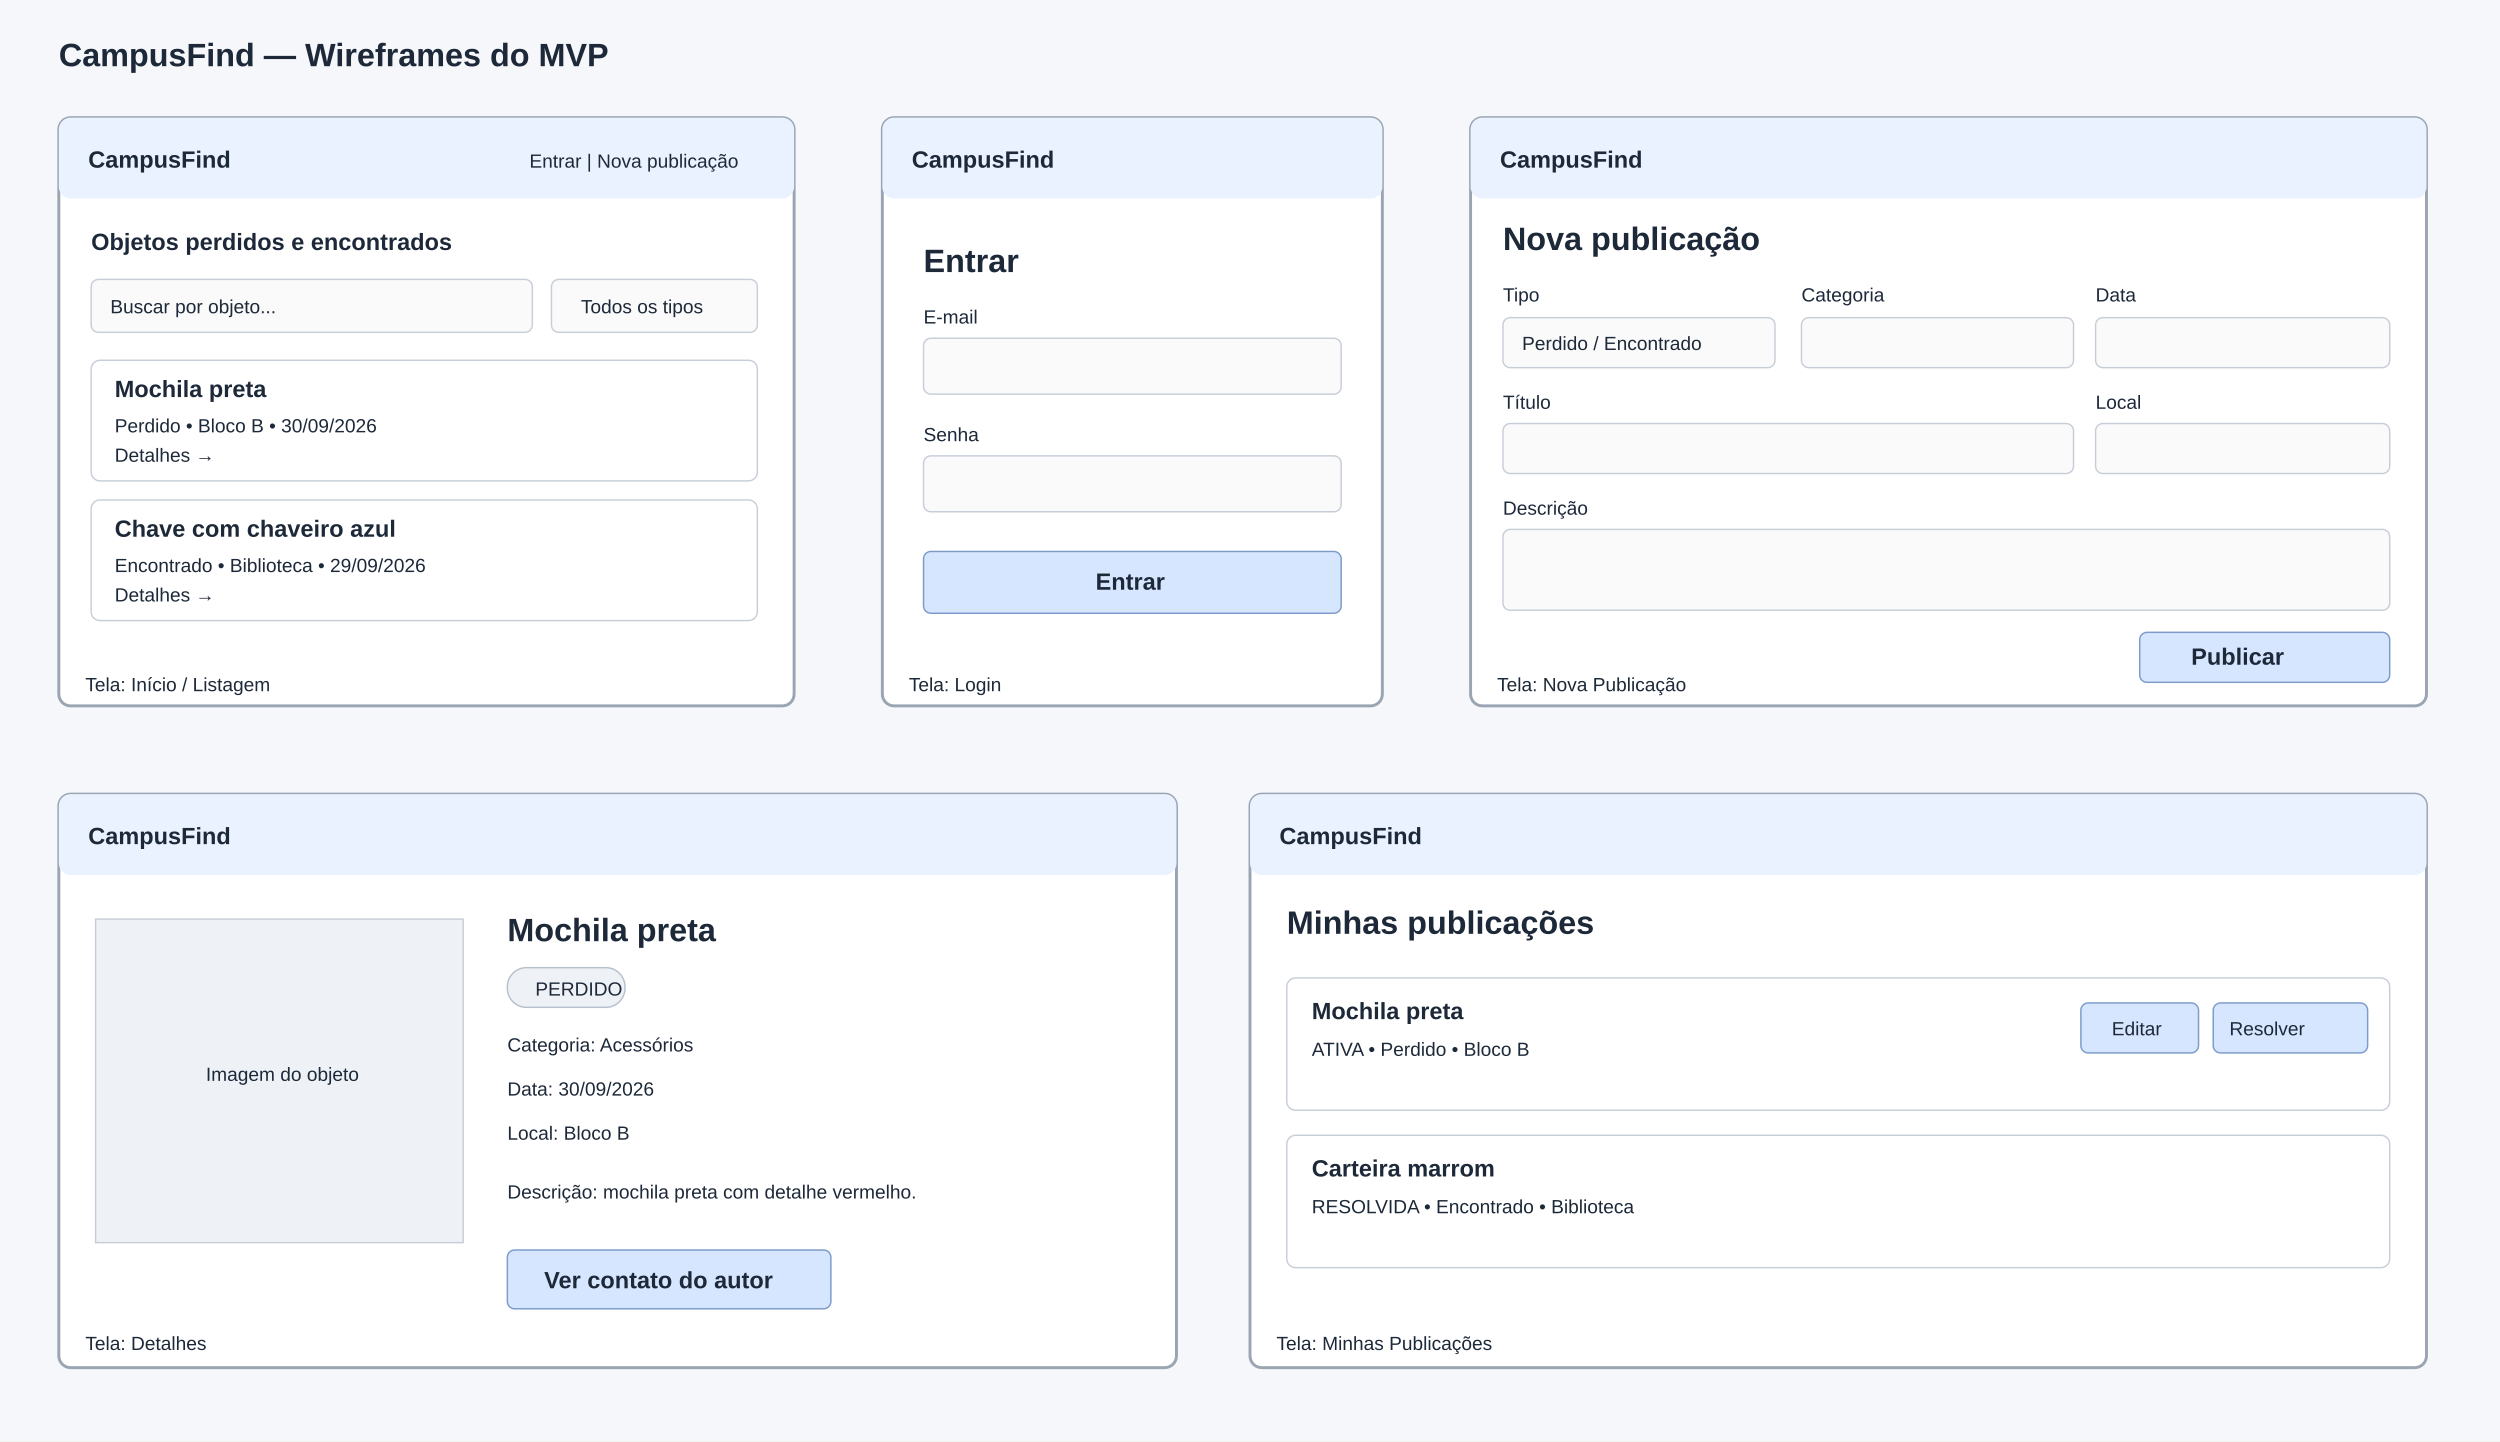
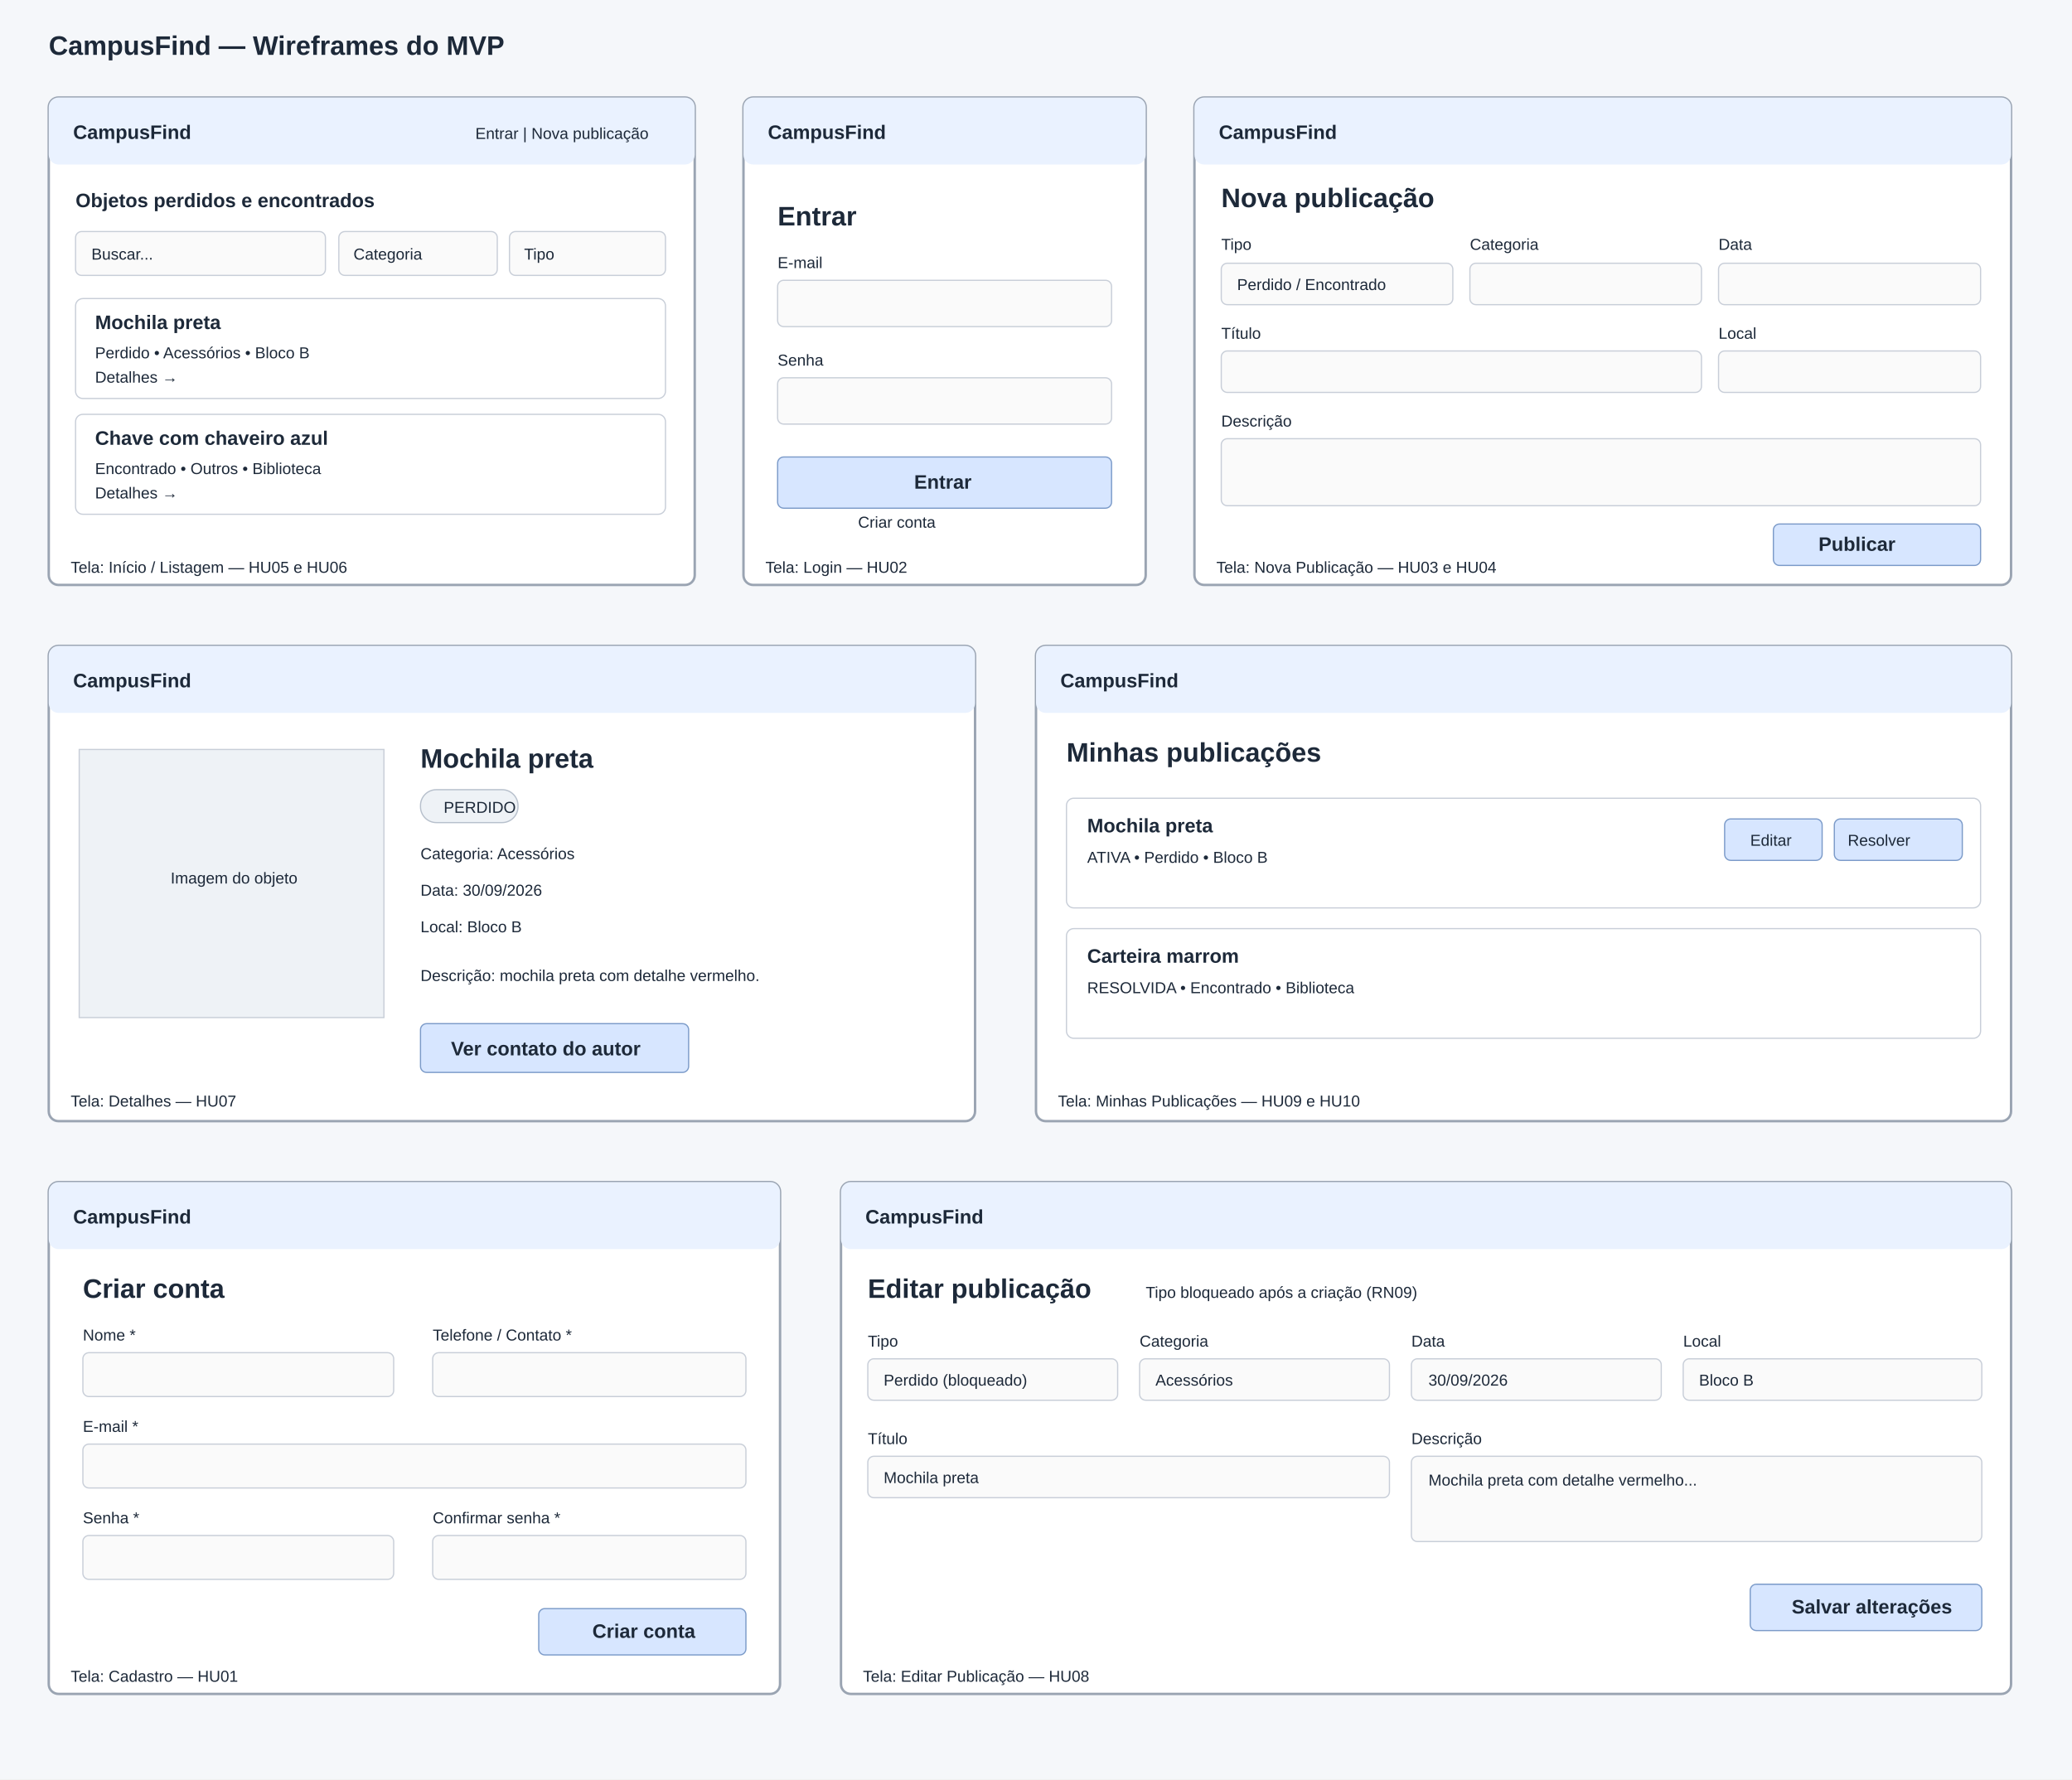
- <svg xmlns="http://www.w3.org/2000/svg" width="1700" height="980" viewBox="0 0 1700 980">
-   <style>text{font-family:Arial,sans-serif;fill:#1d2939}.title{font-size:22px;font-weight:bold}.h{font-size:16px;font-weight:bold}.p{font-size:13px}.screen{fill:#fff;stroke:#9aa4b2;stroke-width:2}.bar{fill:#eaf2ff}.btn{fill:#d7e6ff;stroke:#7c9bc9}.field{fill:#fafafa;stroke:#c8ced8}.card{fill:#fff;stroke:#c8ced8}.tag{fill:#eef2f6;stroke:#b7c0cc}</style>
-   <rect width="1700" height="980" fill="#f5f7fa" />
+ <svg xmlns="http://www.w3.org/2000/svg" width="1700" height="1460" viewBox="0 0 1700 1460">
+   <style>
+ text{font-family:Arial,sans-serif;fill:#1d2939}.title{font-size:22px;font-weight:bold}.h{font-size:16px;font-weight:bold}.p{font-size:13px}
+ .screen{fill:#fff;stroke:#9aa4b2;stroke-width:2}.bar{fill:#eaf2ff}.btn{fill:#d7e6ff;stroke:#7c9bc9}.field{fill:#fafafa;stroke:#c8ced8}.card{fill:#fff;stroke:#c8ced8}.tag{fill:#eef2f6;stroke:#b7c0cc}
+ </style>
+   <rect width="1700" height="1460" fill="#f5f7fa" />
  <text x="40" y="45" class="title">CampusFind — Wireframes do MVP</text>
  <g transform="translate(40 80)">
-     <rect class="screen" width="500" height="400" rx="8" />
-     <rect class="bar" width="500" height="55" rx="8" />
+     <rect class="screen" width="530" height="400" rx="8" />
+     <rect class="bar" width="530" height="55" rx="8" />
    <text x="20" y="34" class="h">CampusFind</text>
-     <text x="320" y="34" class="p">Entrar | Nova publicação</text>
+     <text x="350" y="34" class="p">Entrar | Nova publicação</text>
    <text x="22" y="90" class="h">Objetos perdidos e encontrados</text>
-     <rect class="field" x="22" y="110" width="300" height="36" rx="5" />
-     <text x="35" y="133" class="p">Buscar por objeto...</text>
-     <rect class="field" x="335" y="110" width="140" height="36" rx="5" />
-     <text x="355" y="133" class="p">Todos os tipos</text>
-     <rect class="card" x="22" y="165" width="453" height="82" rx="6" />
+     <rect class="field" x="22" y="110" width="205" height="36" rx="5" />
+     <text x="35" y="133" class="p">Buscar...</text>
+     <rect class="field" x="238" y="110" width="130" height="36" rx="5" />
+     <text x="250" y="133" class="p">Categoria</text>
+     <rect class="field" x="378" y="110" width="128" height="36" rx="5" />
+     <text x="390" y="133" class="p">Tipo</text>
+     <rect class="card" x="22" y="165" width="484" height="82" rx="6" />
    <text x="38" y="190" class="h">Mochila preta</text>
-     <text x="38" y="214" class="p">Perdido • Bloco B • 30/09/2026</text>
+     <text x="38" y="214" class="p">Perdido • Acessórios • Bloco B</text>
    <text x="38" y="234" class="p">Detalhes →</text>
-     <rect class="card" x="22" y="260" width="453" height="82" rx="6" />
+     <rect class="card" x="22" y="260" width="484" height="82" rx="6" />
    <text x="38" y="285" class="h">Chave com chaveiro azul</text>
-     <text x="38" y="309" class="p">Encontrado • Biblioteca • 29/09/2026</text>
+     <text x="38" y="309" class="p">Encontrado • Outros • Biblioteca</text>
    <text x="38" y="329" class="p">Detalhes →</text>
-     <text x="18" y="390" class="p">Tela: Início / Listagem</text>
+     <text x="18" y="390" class="p">Tela: Início / Listagem — HU05 e HU06</text>
  </g>
-   <g transform="translate(600 80)">
-     <rect class="screen" width="340" height="400" rx="8" />
-     <rect class="bar" width="340" height="55" rx="8" />
+   <g transform="translate(610 80)">
+     <rect class="screen" width="330" height="400" rx="8" />
+     <rect class="bar" width="330" height="55" rx="8" />
    <text x="20" y="34" class="h">CampusFind</text>
    <text x="28" y="105" class="title">Entrar</text>
    <text x="28" y="140" class="p">E-mail</text>
-     <rect class="field" x="28" y="150" width="284" height="38" rx="5" />
+     <rect class="field" x="28" y="150" width="274" height="38" rx="5" />
    <text x="28" y="220" class="p">Senha</text>
-     <rect class="field" x="28" y="230" width="284" height="38" rx="5" />
-     <rect class="btn" x="28" y="295" width="284" height="42" rx="5" />
-     <text x="145" y="321" class="h">Entrar</text>
-     <text x="18" y="390" class="p">Tela: Login</text>
+     <rect class="field" x="28" y="230" width="274" height="38" rx="5" />
+     <rect class="btn" x="28" y="295" width="274" height="42" rx="5" />
+     <text x="140" y="321" class="h">Entrar</text>
+     <text x="94" y="353" class="p">Criar conta</text>
+     <text x="18" y="390" class="p">Tela: Login — HU02</text>
  </g>
-   <g transform="translate(1000 80)">
-     <rect class="screen" width="650" height="400" rx="8" />
-     <rect class="bar" width="650" height="55" rx="8" />
+   <g transform="translate(980 80)">
+     <rect class="screen" width="670" height="400" rx="8" />
+     <rect class="bar" width="670" height="55" rx="8" />
    <text x="20" y="34" class="h">CampusFind</text>
    <text x="22" y="90" class="title">Nova publicação</text>
    <text x="22" y="125" class="p">Tipo</text>
-     <rect class="field" x="22" y="136" width="185" height="34" rx="5" />
+     <rect class="field" x="22" y="136" width="190" height="34" rx="5" />
    <text x="35" y="158" class="p">Perdido / Encontrado</text>
-     <text x="225" y="125" class="p">Categoria</text>
-     <rect class="field" x="225" y="136" width="185" height="34" rx="5" />
-     <text x="425" y="125" class="p">Data</text>
-     <rect class="field" x="425" y="136" width="200" height="34" rx="5" />
+     <text x="226" y="125" class="p">Categoria</text>
+     <rect class="field" x="226" y="136" width="190" height="34" rx="5" />
+     <text x="430" y="125" class="p">Data</text>
+     <rect class="field" x="430" y="136" width="215" height="34" rx="5" />
    <text x="22" y="198" class="p">Título</text>
-     <rect class="field" x="22" y="208" width="388" height="34" rx="5" />
-     <text x="425" y="198" class="p">Local</text>
-     <rect class="field" x="425" y="208" width="200" height="34" rx="5" />
+     <rect class="field" x="22" y="208" width="394" height="34" rx="5" />
+     <text x="430" y="198" class="p">Local</text>
+     <rect class="field" x="430" y="208" width="215" height="34" rx="5" />
    <text x="22" y="270" class="p">Descrição</text>
-     <rect class="field" x="22" y="280" width="603" height="55" rx="5" />
-     <rect class="btn" x="455" y="350" width="170" height="34" rx="5" />
-     <text x="490" y="372" class="h">Publicar</text>
-     <text x="18" y="390" class="p">Tela: Nova Publicação</text>
+     <rect class="field" x="22" y="280" width="623" height="55" rx="5" />
+     <rect class="btn" x="475" y="350" width="170" height="34" rx="5" />
+     <text x="512" y="372" class="h">Publicar</text>
+     <text x="18" y="390" class="p">Tela: Nova Publicação — HU03 e HU04</text>
  </g>
-   <g transform="translate(40 540)">
+   <g transform="translate(40 530)">
    <rect class="screen" width="760" height="390" rx="8" />
    <rect class="bar" width="760" height="55" rx="8" />
    <text x="20" y="34" class="h">CampusFind</text>
    <rect x="25" y="85" width="250" height="220" fill="#eef2f6" stroke="#c8ced8" />
    <text x="100" y="195" class="p">Imagem do objeto</text>
    <text x="305" y="100" class="title">Mochila preta</text>
    <rect class="tag" x="305" y="118" width="80" height="27" rx="13" />
    <text x="324" y="137" class="p">PERDIDO</text>
    <text x="305" y="175" class="p">Categoria: Acessórios</text>
    <text x="305" y="205" class="p">Data: 30/09/2026</text>
    <text x="305" y="235" class="p">Local: Bloco B</text>
    <text x="305" y="275" class="p">Descrição: mochila preta com detalhe vermelho.</text>
    <rect class="btn" x="305" y="310" width="220" height="40" rx="5" />
    <text x="330" y="336" class="h">Ver contato do autor</text>
-     <text x="18" y="378" class="p">Tela: Detalhes</text>
+     <text x="18" y="378" class="p">Tela: Detalhes — HU07</text>
  </g>
-   <g transform="translate(850 540)">
+   <g transform="translate(850 530)">
    <rect class="screen" width="800" height="390" rx="8" />
    <rect class="bar" width="800" height="55" rx="8" />
    <text x="20" y="34" class="h">CampusFind</text>
    <text x="25" y="95" class="title">Minhas publicações</text>
    <rect class="card" x="25" y="125" width="750" height="90" rx="6" />
    <text x="42" y="153" class="h">Mochila preta</text>
    <text x="42" y="178" class="p">ATIVA • Perdido • Bloco B</text>
    <rect class="btn" x="565" y="142" width="80" height="34" rx="5" />
    <text x="586" y="164" class="p">Editar</text>
    <rect class="btn" x="655" y="142" width="105" height="34" rx="5" />
    <text x="666" y="164" class="p">Resolver</text>
    <rect class="card" x="25" y="232" width="750" height="90" rx="6" />
    <text x="42" y="260" class="h">Carteira marrom</text>
    <text x="42" y="285" class="p">RESOLVIDA • Encontrado • Biblioteca</text>
-     <text x="18" y="378" class="p">Tela: Minhas Publicações</text>
+     <text x="18" y="378" class="p">Tela: Minhas Publicações — HU09 e HU10</text>
+   </g>
+   <g transform="translate(40 970)">
+     <rect class="screen" width="600" height="420" rx="8" />
+     <rect class="bar" width="600" height="55" rx="8" />
+     <text x="20" y="34" class="h">CampusFind</text>
+     <text x="28" y="95" class="title">Criar conta</text>
+     <text x="28" y="130" class="p">Nome *</text>
+     <rect class="field" x="28" y="140" width="255" height="36" rx="5" />
+     <text x="315" y="130" class="p">Telefone / Contato *</text>
+     <rect class="field" x="315" y="140" width="257" height="36" rx="5" />
+     <text x="28" y="205" class="p">E-mail *</text>
+     <rect class="field" x="28" y="215" width="544" height="36" rx="5" />
+     <text x="28" y="280" class="p">Senha *</text>
+     <rect class="field" x="28" y="290" width="255" height="36" rx="5" />
+     <text x="315" y="280" class="p">Confirmar senha *</text>
+     <rect class="field" x="315" y="290" width="257" height="36" rx="5" />
+     <rect class="btn" x="402" y="350" width="170" height="38" rx="5" />
+     <text x="446" y="374" class="h">Criar conta</text>
+     <text x="18" y="410" class="p">Tela: Cadastro — HU01</text>
+   </g>
+   <g transform="translate(690 970)">
+     <rect class="screen" width="960" height="420" rx="8" />
+     <rect class="bar" width="960" height="55" rx="8" />
+     <text x="20" y="34" class="h">CampusFind</text>
+     <text x="22" y="95" class="title">Editar publicação</text>
+     <text x="250" y="95" class="p">Tipo bloqueado após a criação (RN09)</text>
+     <text x="22" y="135" class="p">Tipo</text>
+     <rect class="field" x="22" y="145" width="205" height="34" rx="5" />
+     <text x="35" y="167" class="p">Perdido (bloqueado)</text>
+     <text x="245" y="135" class="p">Categoria</text>
+     <rect class="field" x="245" y="145" width="205" height="34" rx="5" />
+     <text x="258" y="167" class="p">Acessórios</text>
+     <text x="468" y="135" class="p">Data</text>
+     <rect class="field" x="468" y="145" width="205" height="34" rx="5" />
+     <text x="482" y="167" class="p">30/09/2026</text>
+     <text x="691" y="135" class="p">Local</text>
+     <rect class="field" x="691" y="145" width="245" height="34" rx="5" />
+     <text x="704" y="167" class="p">Bloco B</text>
+     <text x="22" y="215" class="p">Título</text>
+     <rect class="field" x="22" y="225" width="428" height="34" rx="5" />
+     <text x="35" y="247" class="p">Mochila preta</text>
+     <text x="468" y="215" class="p">Descrição</text>
+     <rect class="field" x="468" y="225" width="468" height="70" rx="5" />
+     <text x="482" y="249" class="p">Mochila preta com detalhe vermelho...</text>
+     <rect class="btn" x="746" y="330" width="190" height="38" rx="5" />
+     <text x="780" y="354" class="h">Salvar alterações</text>
+     <text x="18" y="410" class="p">Tela: Editar Publicação — HU08</text>
  </g>
</svg>
